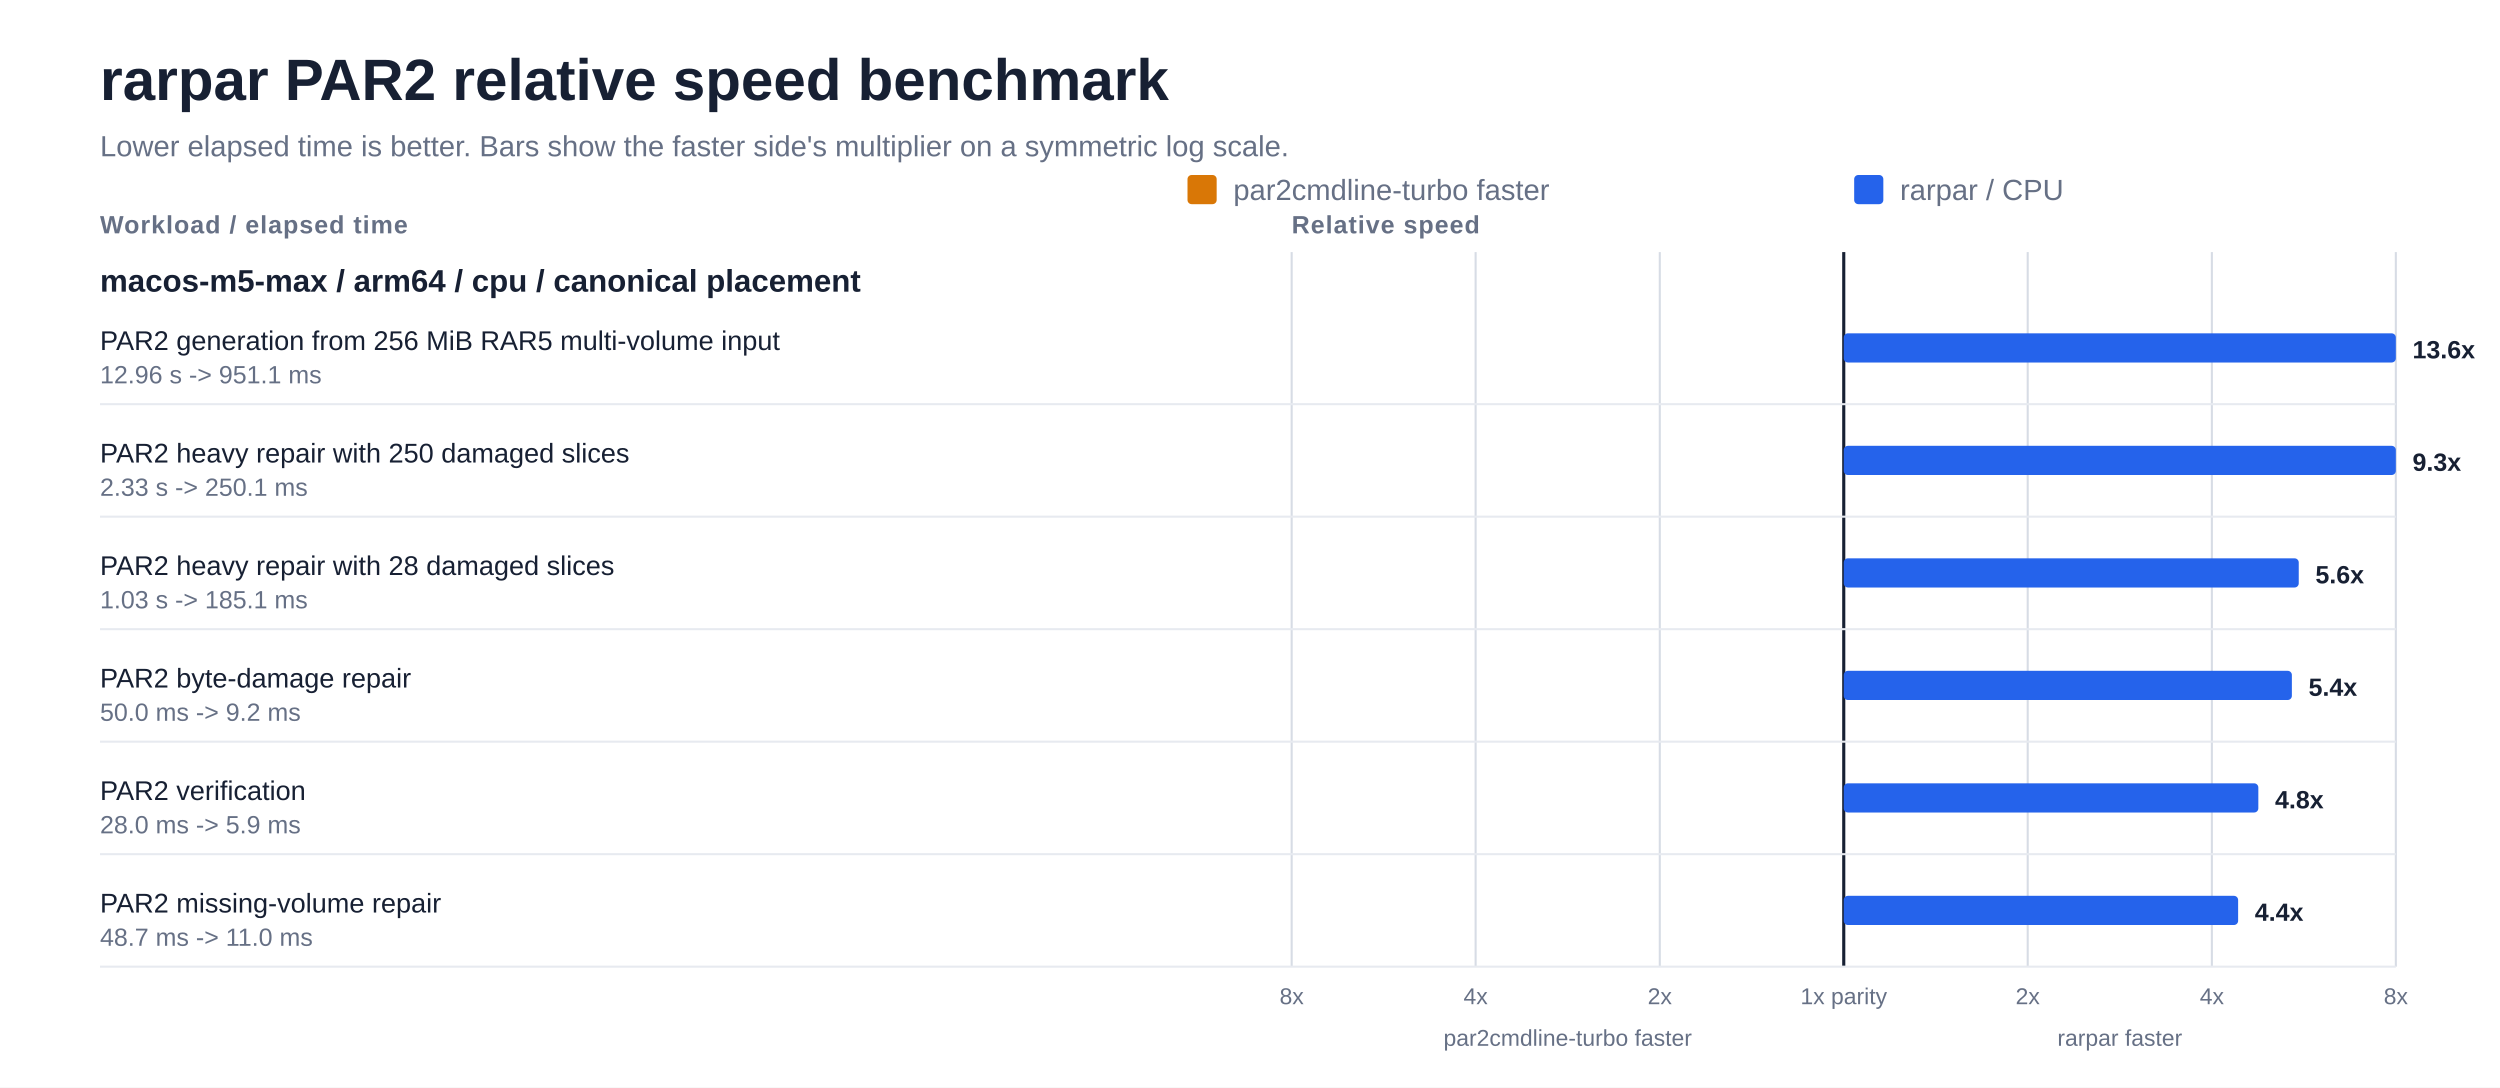
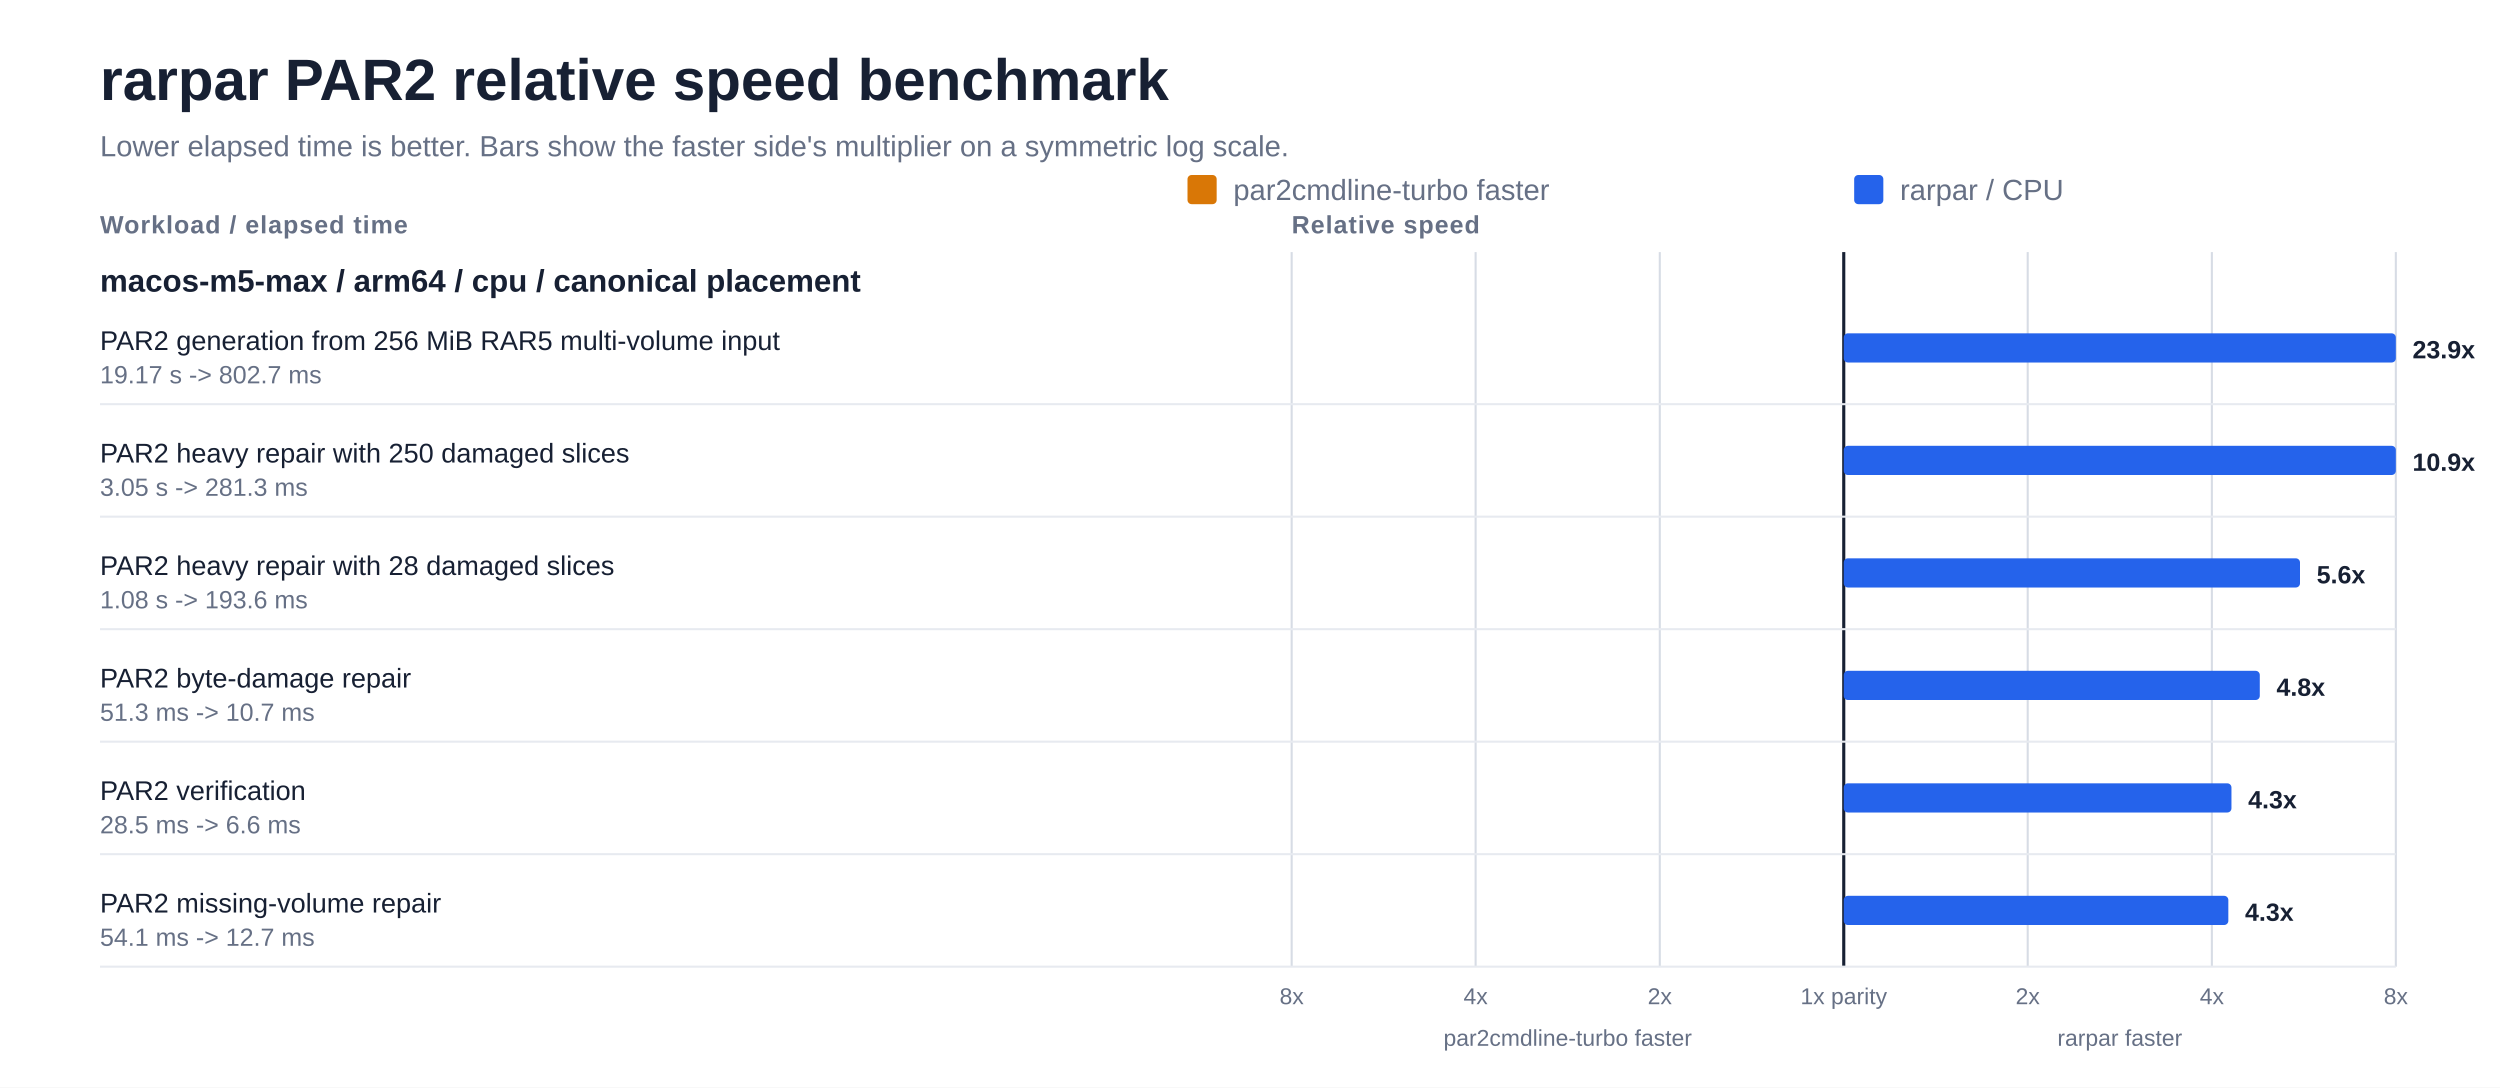
<svg xmlns="http://www.w3.org/2000/svg" width="1200" height="522" viewBox="0 0 1200 522" role="img" aria-labelledby="title desc">
  <style>
    .bg { fill: #ffffff; } text { font-family: Arial, sans-serif; fill: #172033; }
    .title { font-size: 28px; font-weight: 600; } .subtitle { font-size: 14px; fill: #667085; }
    .column { font-size: 12px; font-weight: 600; fill: #667085; letter-spacing: .04em; text-transform: uppercase; }
    .machine { font-size: 15px; font-weight: 600; } .workload { font-size: 13px; font-weight: 500; }
    .timing { font-size: 12px; fill: #667085; } .tick { font-size: 11px; fill: #667085; } .ratio { font-size: 12px; font-weight: 600; }
    .grid { stroke: #d7dce5; stroke-width: 1; } .parity { stroke: #172033; stroke-width: 1.5; } .rule { stroke: #e7eaf0; stroke-width: 1; }
    .cpu { fill: #2563eb; } .gpu { fill: #7c3aed; } .slower { fill: #d97706; }
    @media (prefers-color-scheme: dark) { .bg { fill: #0d1117; } text { fill: #e6edf3; } .subtitle, .column, .timing, .tick { fill: #9ca7b5; } .grid { stroke: #30363d; } .parity { stroke: #e6edf3; } .rule { stroke: #21262d; } .cpu { fill: #58a6ff; } .gpu { fill: #bc8cff; } .slower { fill: #f2a65a; } }
  </style>
  <rect class="bg" width="1200" height="522" />
  <text class="title" x="48" y="48">rarpar PAR2 relative speed benchmark</text>
  <text class="subtitle" x="48" y="75">Lower elapsed time is better. Bars show the faster side's multiplier on a symmetric log scale.</text>
  <g aria-label="Legend">
    <rect class="slower" x="570" y="84" width="14" height="14" rx="2" />
    <text class="subtitle" x="592" y="96">par2cmdline-turbo faster</text>
    <rect class="cpu" x="890" y="84" width="14" height="14" rx="2" />
    <text class="subtitle" x="912" y="96">rarpar / CPU</text>
  </g>
  <text class="column" x="48" y="112">Workload / elapsed time</text>
  <text class="column" x="620" y="112">Relative speed</text>
  <g aria-label="Relative speed axis">
    <line class="grid" x1="620.0" y1="121" x2="620.0" y2="464" />
    <text class="tick" x="620.0" y="482" text-anchor="middle">8x</text>
    <line class="grid" x1="708.3" y1="121" x2="708.3" y2="464" />
    <text class="tick" x="708.3" y="482" text-anchor="middle">4x</text>
    <line class="grid" x1="796.7" y1="121" x2="796.7" y2="464" />
    <text class="tick" x="796.7" y="482" text-anchor="middle">2x</text>
    <line class="parity" x1="885.0" y1="121" x2="885.0" y2="464" />
    <text class="tick" x="885.0" y="482" text-anchor="middle">1x parity</text>
    <line class="grid" x1="973.3" y1="121" x2="973.3" y2="464" />
    <text class="tick" x="973.3" y="482" text-anchor="middle">2x</text>
    <line class="grid" x1="1061.7" y1="121" x2="1061.7" y2="464" />
    <text class="tick" x="1061.7" y="482" text-anchor="middle">4x</text>
    <line class="grid" x1="1150.0" y1="121" x2="1150.0" y2="464" />
    <text class="tick" x="1150.0" y="482" text-anchor="middle">8x</text>
    <text class="tick" x="752.5" y="502" text-anchor="middle">par2cmdline-turbo faster</text>
    <text class="tick" x="1017.5" y="502" text-anchor="middle">rarpar faster</text>
  </g>
  <g aria-label="PAR2 benchmarks">
    <text class="machine" x="48" y="140">macos-m5-max / arm64 / cpu / canonical placement</text>
    <text class="workload" x="48" y="168">PAR2 generation from 256 MiB RAR5 multi-volume input</text>
-     <text class="timing" x="48" y="184">12.96 s -&gt; 951.1 ms</text>
+     <text class="timing" x="48" y="184">19.17 s -&gt; 802.7 ms</text>
    <rect class="cpu" x="885.0" y="160" width="265.0" height="14" rx="2" />
-     <text class="ratio" x="1158.0" y="172">13.6x</text>
+     <text class="ratio" x="1158.0" y="172">23.9x</text>
    <line class="rule" x1="48" y1="194" x2="1150" y2="194" />
    <text class="workload" x="48" y="222">PAR2 heavy repair with 250 damaged slices</text>
-     <text class="timing" x="48" y="238">2.33 s -&gt; 250.1 ms</text>
+     <text class="timing" x="48" y="238">3.05 s -&gt; 281.3 ms</text>
    <rect class="cpu" x="885.0" y="214" width="265.0" height="14" rx="2" />
-     <text class="ratio" x="1158.0" y="226">9.3x</text>
+     <text class="ratio" x="1158.0" y="226">10.9x</text>
    <line class="rule" x1="48" y1="248" x2="1150" y2="248" />
    <text class="workload" x="48" y="276">PAR2 heavy repair with 28 damaged slices</text>
-     <text class="timing" x="48" y="292">1.03 s -&gt; 185.1 ms</text>
-     <rect class="cpu" x="885.0" y="268" width="218.4" height="14" rx="2" />
-     <text class="ratio" x="1111.4" y="280">5.6x</text>
+     <text class="timing" x="48" y="292">1.08 s -&gt; 193.6 ms</text>
+     <rect class="cpu" x="885.0" y="268" width="219.0" height="14" rx="2" />
+     <text class="ratio" x="1112.0" y="280">5.6x</text>
    <line class="rule" x1="48" y1="302" x2="1150" y2="302" />
    <text class="workload" x="48" y="330">PAR2 byte-damage repair</text>
-     <text class="timing" x="48" y="346">50.0 ms -&gt; 9.2 ms</text>
-     <rect class="cpu" x="885.0" y="322" width="215.1" height="14" rx="2" />
-     <text class="ratio" x="1108.1" y="334">5.4x</text>
+     <text class="timing" x="48" y="346">51.3 ms -&gt; 10.7 ms</text>
+     <rect class="cpu" x="885.0" y="322" width="199.7" height="14" rx="2" />
+     <text class="ratio" x="1092.7" y="334">4.8x</text>
    <line class="rule" x1="48" y1="356" x2="1150" y2="356" />
    <text class="workload" x="48" y="384">PAR2 verification</text>
-     <text class="timing" x="48" y="400">28.0 ms -&gt; 5.9 ms</text>
-     <rect class="cpu" x="885.0" y="376" width="199.0" height="14" rx="2" />
-     <text class="ratio" x="1092.0" y="388">4.8x</text>
+     <text class="timing" x="48" y="400">28.5 ms -&gt; 6.6 ms</text>
+     <rect class="cpu" x="885.0" y="376" width="186.1" height="14" rx="2" />
+     <text class="ratio" x="1079.1" y="388">4.3x</text>
    <line class="rule" x1="48" y1="410" x2="1150" y2="410" />
    <text class="workload" x="48" y="438">PAR2 missing-volume repair</text>
-     <text class="timing" x="48" y="454">48.7 ms -&gt; 11.0 ms</text>
-     <rect class="cpu" x="885.0" y="430" width="189.3" height="14" rx="2" />
-     <text class="ratio" x="1082.3" y="442">4.4x</text>
+     <text class="timing" x="48" y="454">54.1 ms -&gt; 12.7 ms</text>
+     <rect class="cpu" x="885.0" y="430" width="184.6" height="14" rx="2" />
+     <text class="ratio" x="1077.6" y="442">4.3x</text>
    <line class="rule" x1="48" y1="464" x2="1150" y2="464" />
  </g>
</svg>
